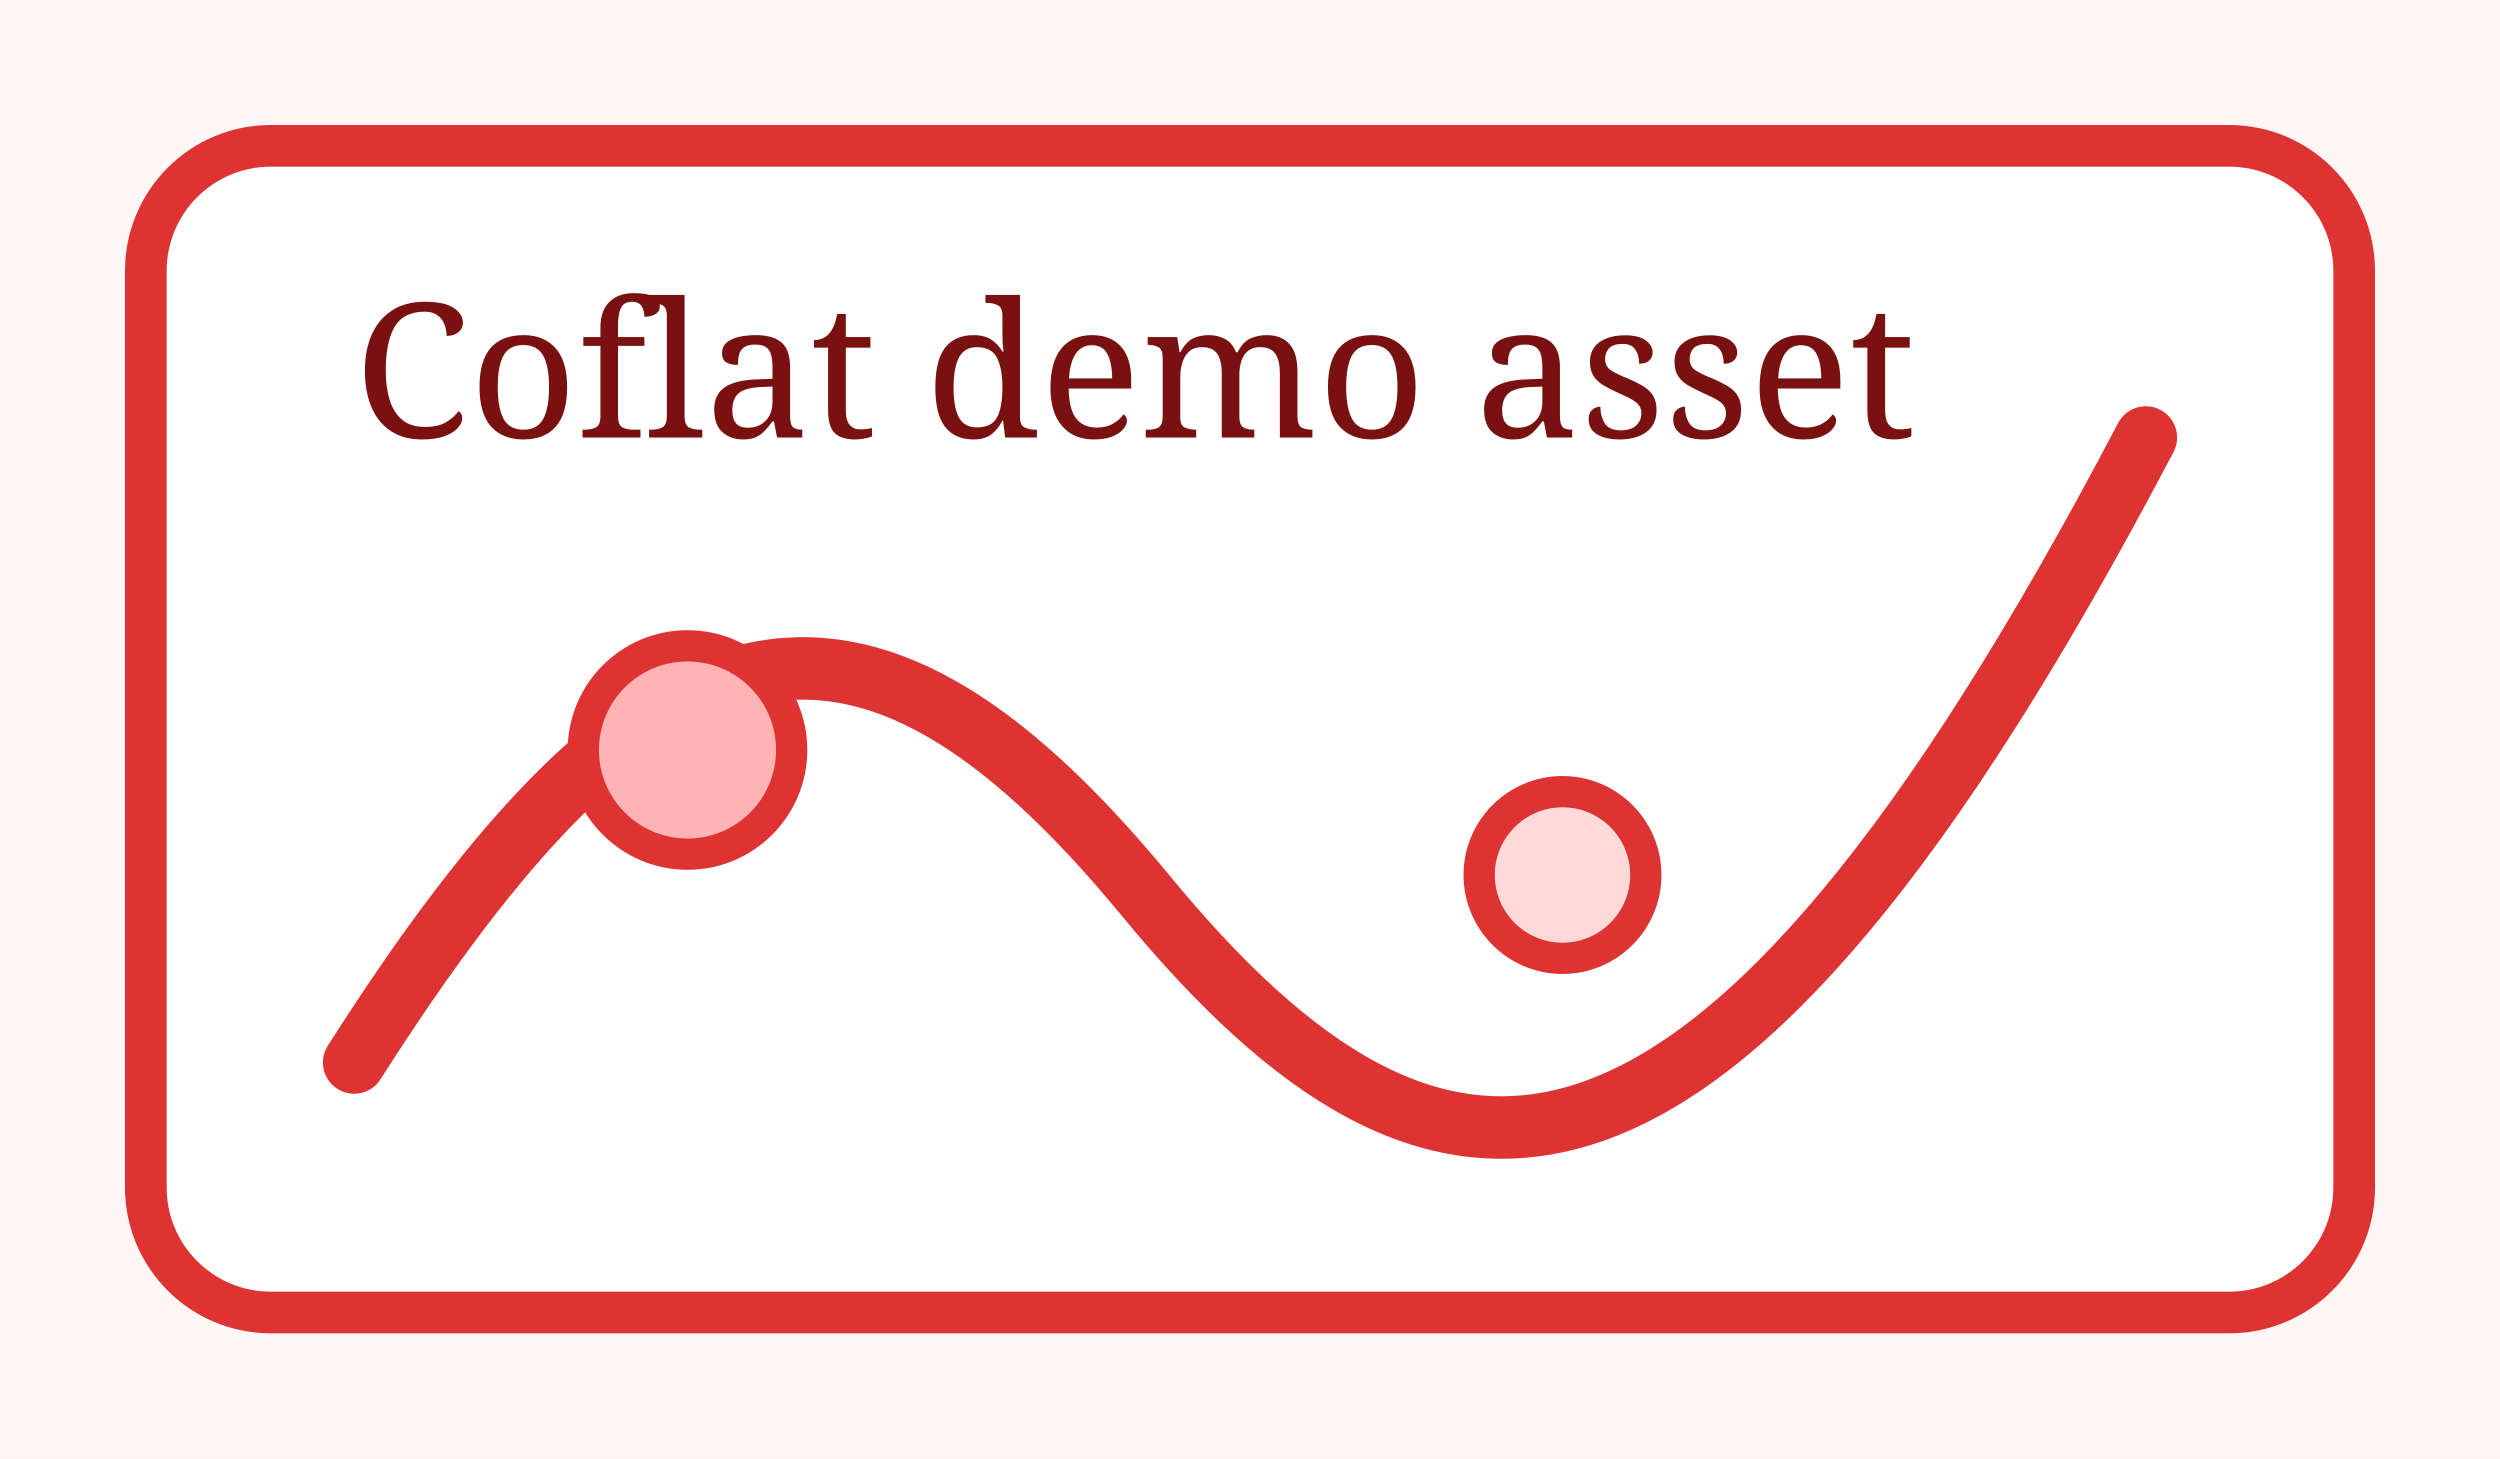
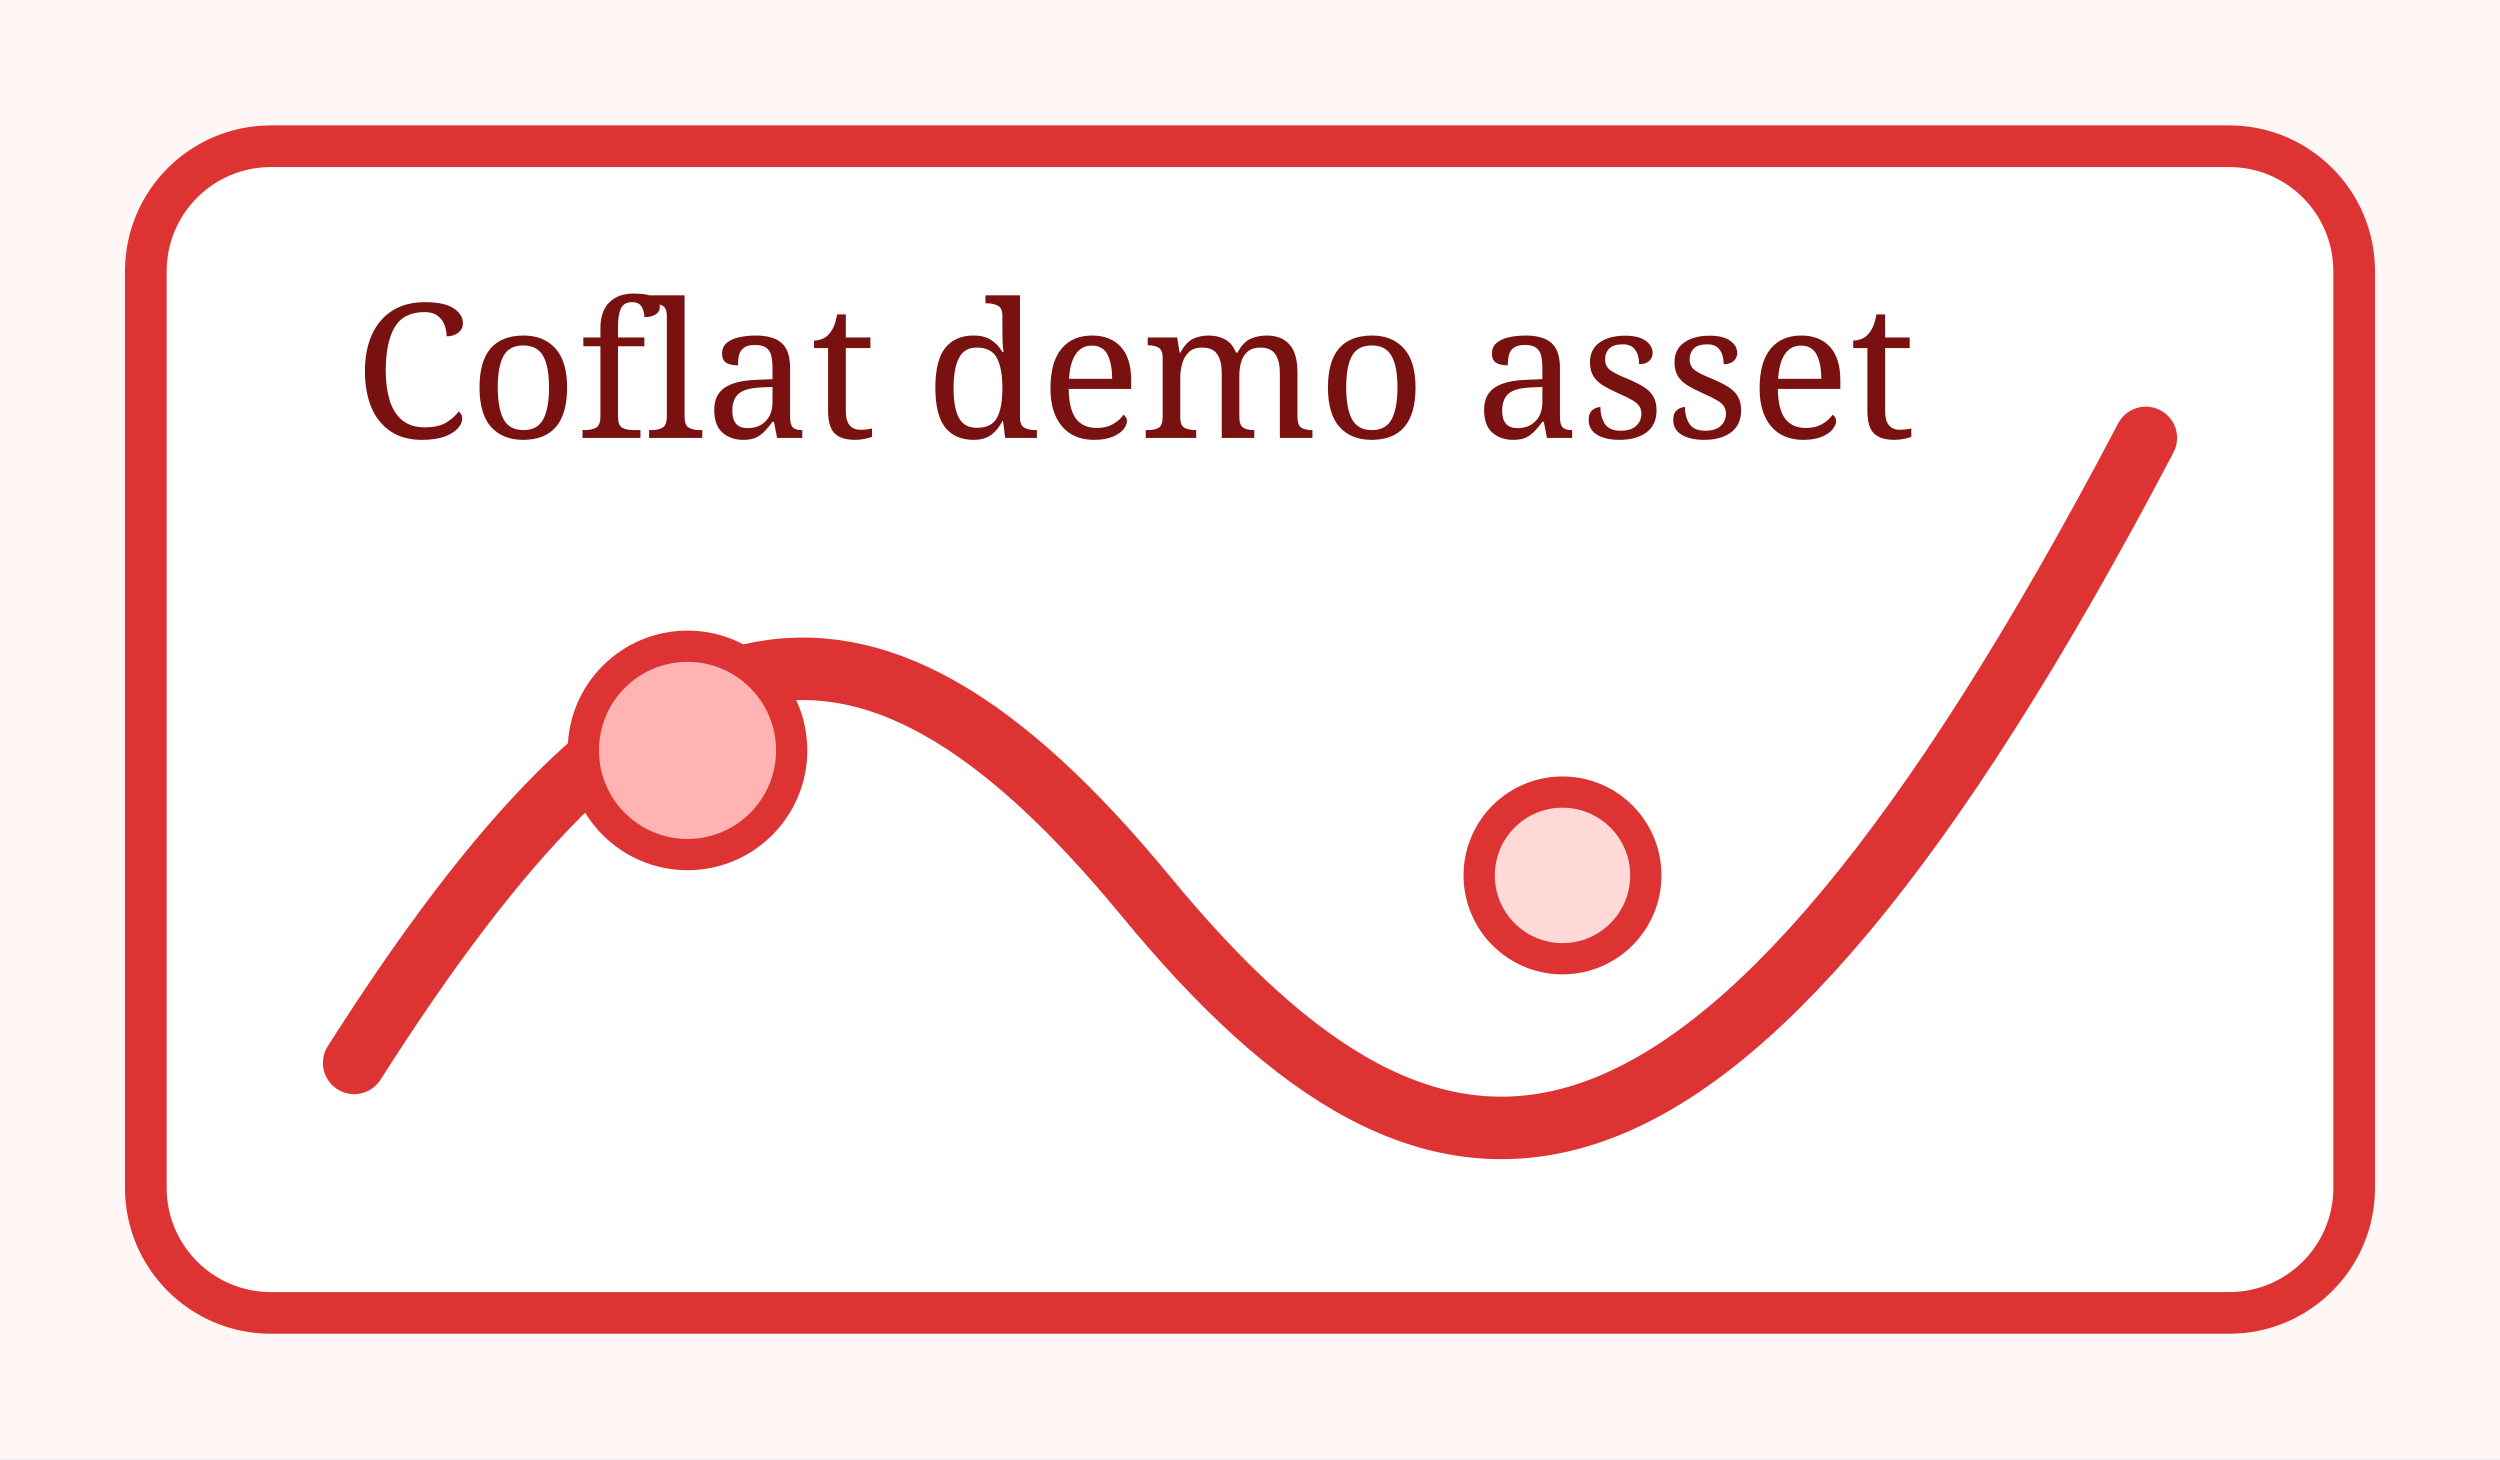
- <svg xmlns="http://www.w3.org/2000/svg" viewBox="0 0 240 140" role="img" aria-labelledby="title desc">
+ <svg xmlns="http://www.w3.org/2000/svg" width="257" height="150" viewBox="0 0 240 140" role="img" aria-labelledby="title desc">
  <rect width="240" height="140" fill="#fff6f6" />
  <rect x="14" y="14" width="212" height="112" rx="12" fill="#ffffff" stroke="#d33" stroke-width="4" />
  <path d="M34 102 C62 58, 82 52, 110 86 S164 122, 206 42" fill="none" stroke="#d33" stroke-width="6" stroke-linecap="round" />
  <circle cx="66" cy="72" r="10" fill="#ffb3b3" stroke="#d33" stroke-width="3" />
  <circle cx="150" cy="84" r="8" fill="#ffd8d8" stroke="#d33" stroke-width="3" />
  <text x="34" y="42" font-size="18" font-family="Georgia, serif" fill="#7a1111">Coflat demo asset</text>
</svg>
